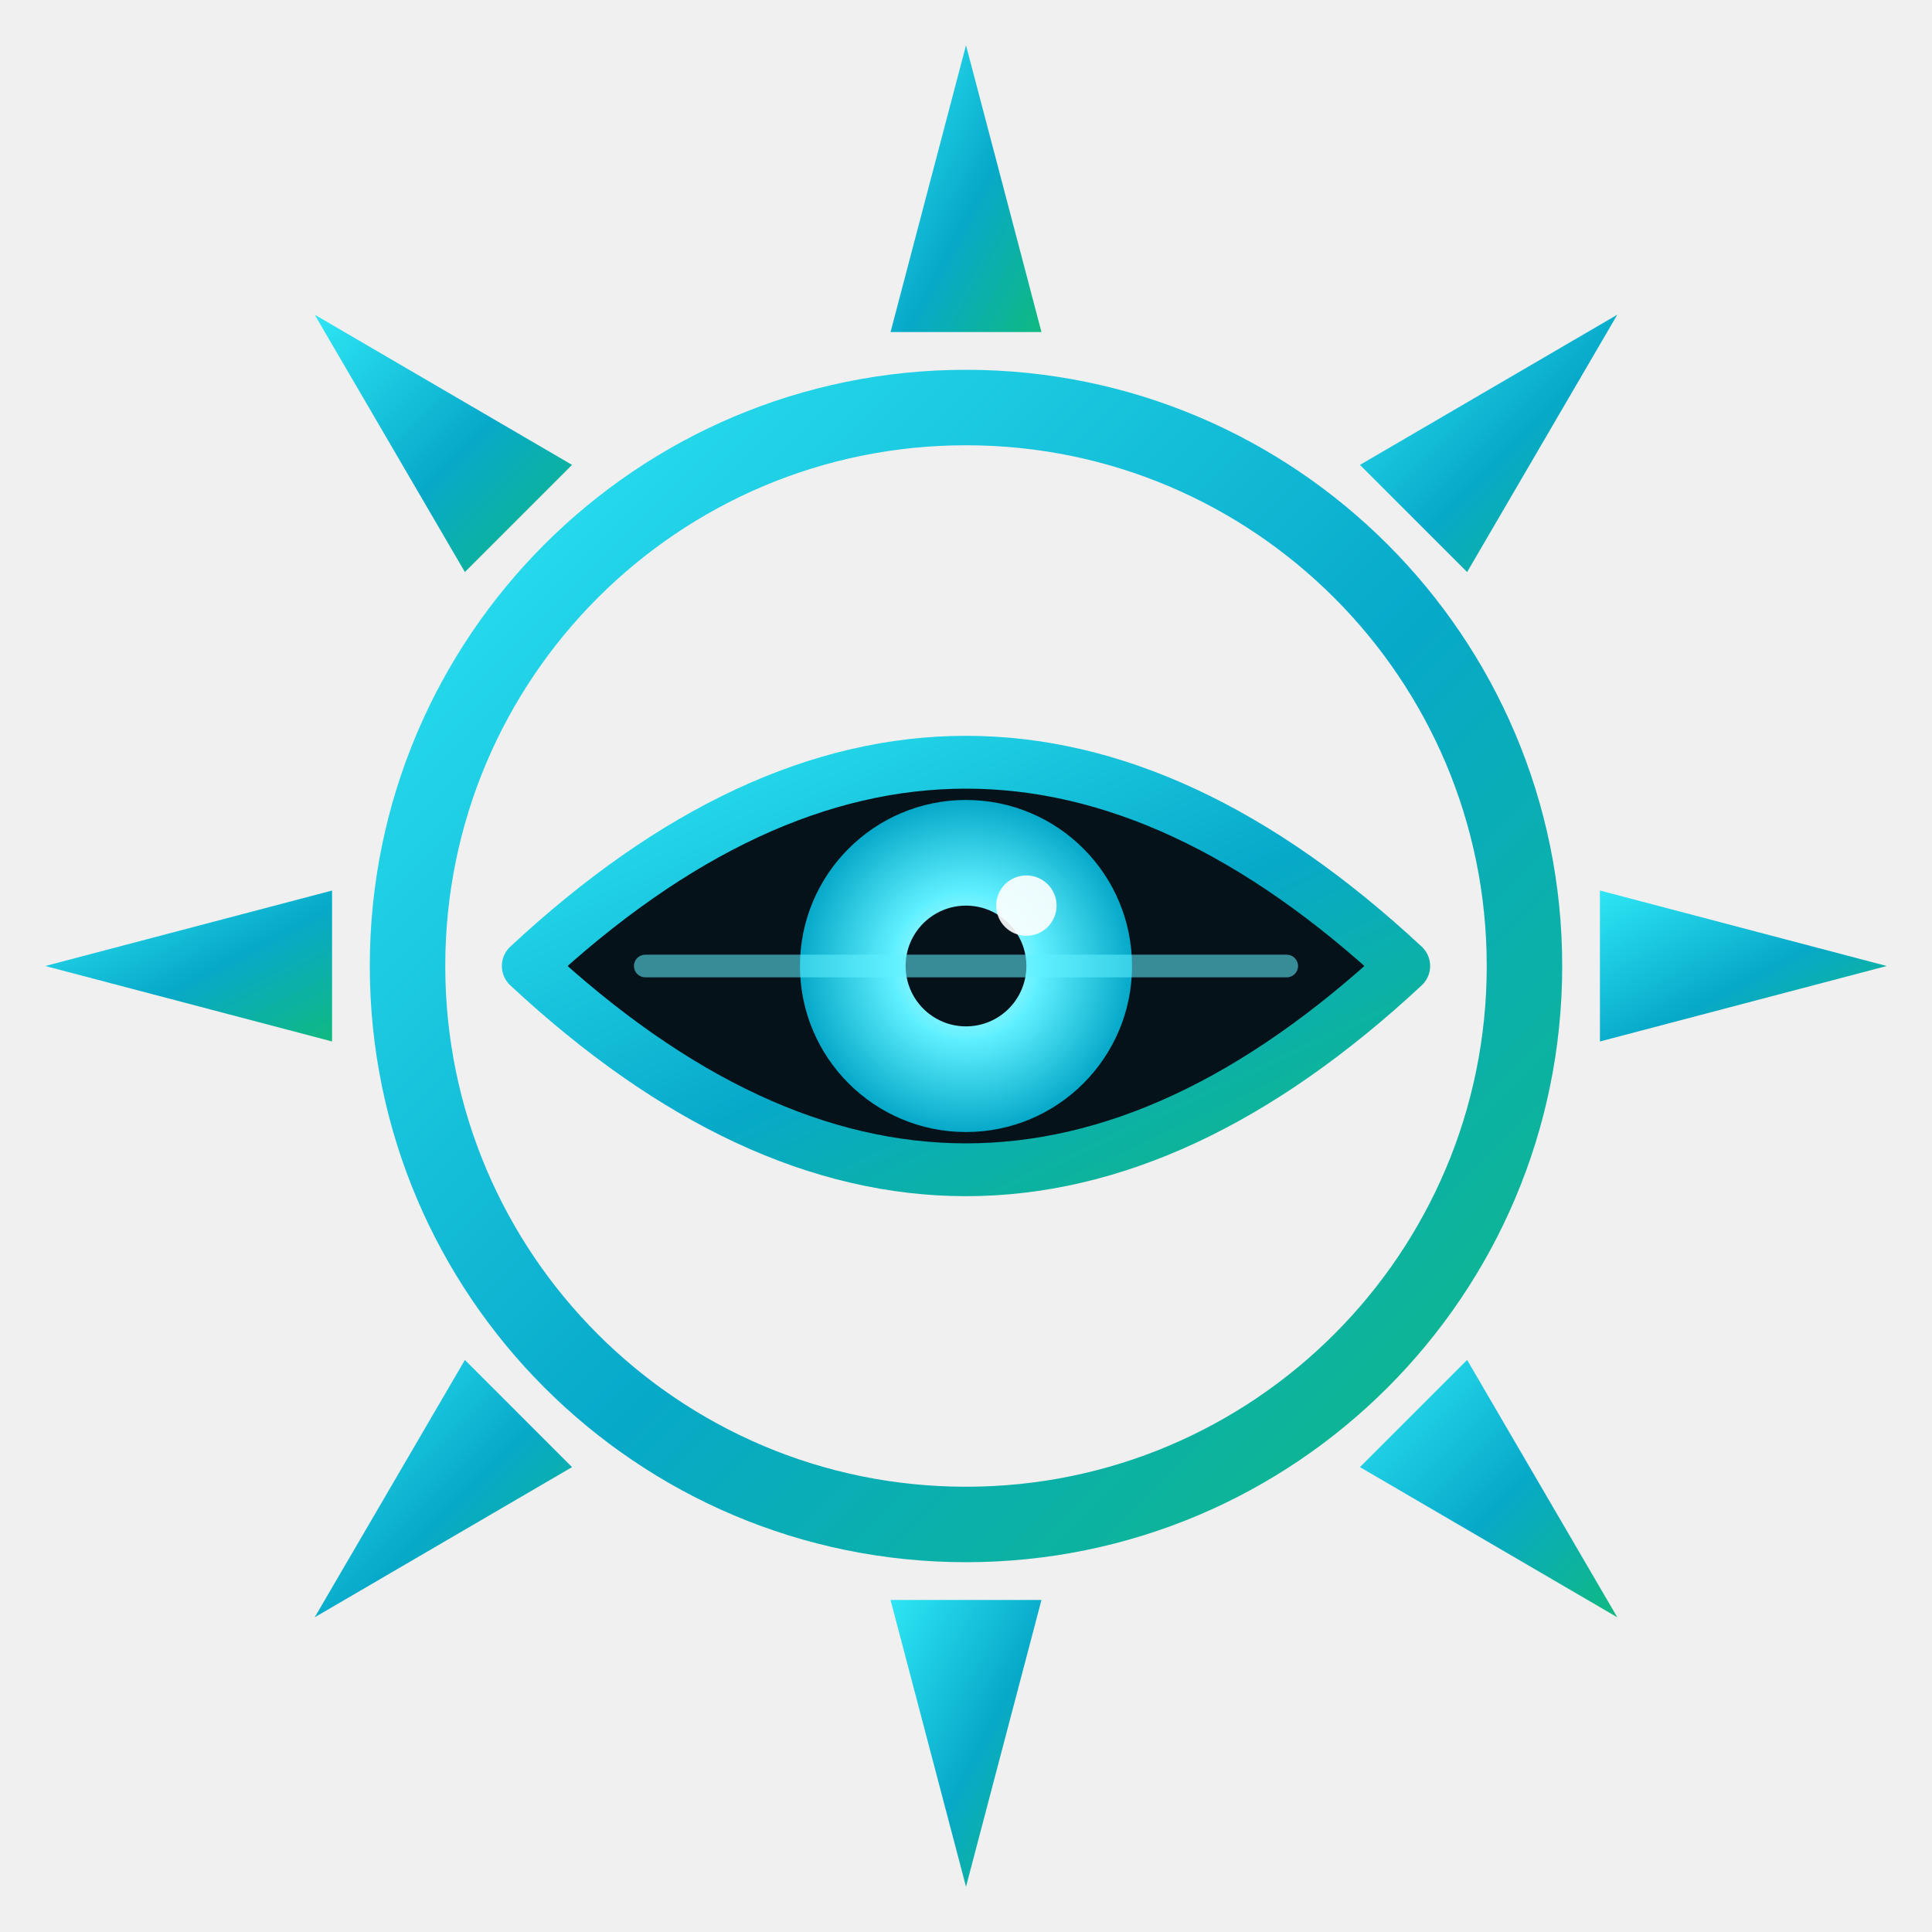
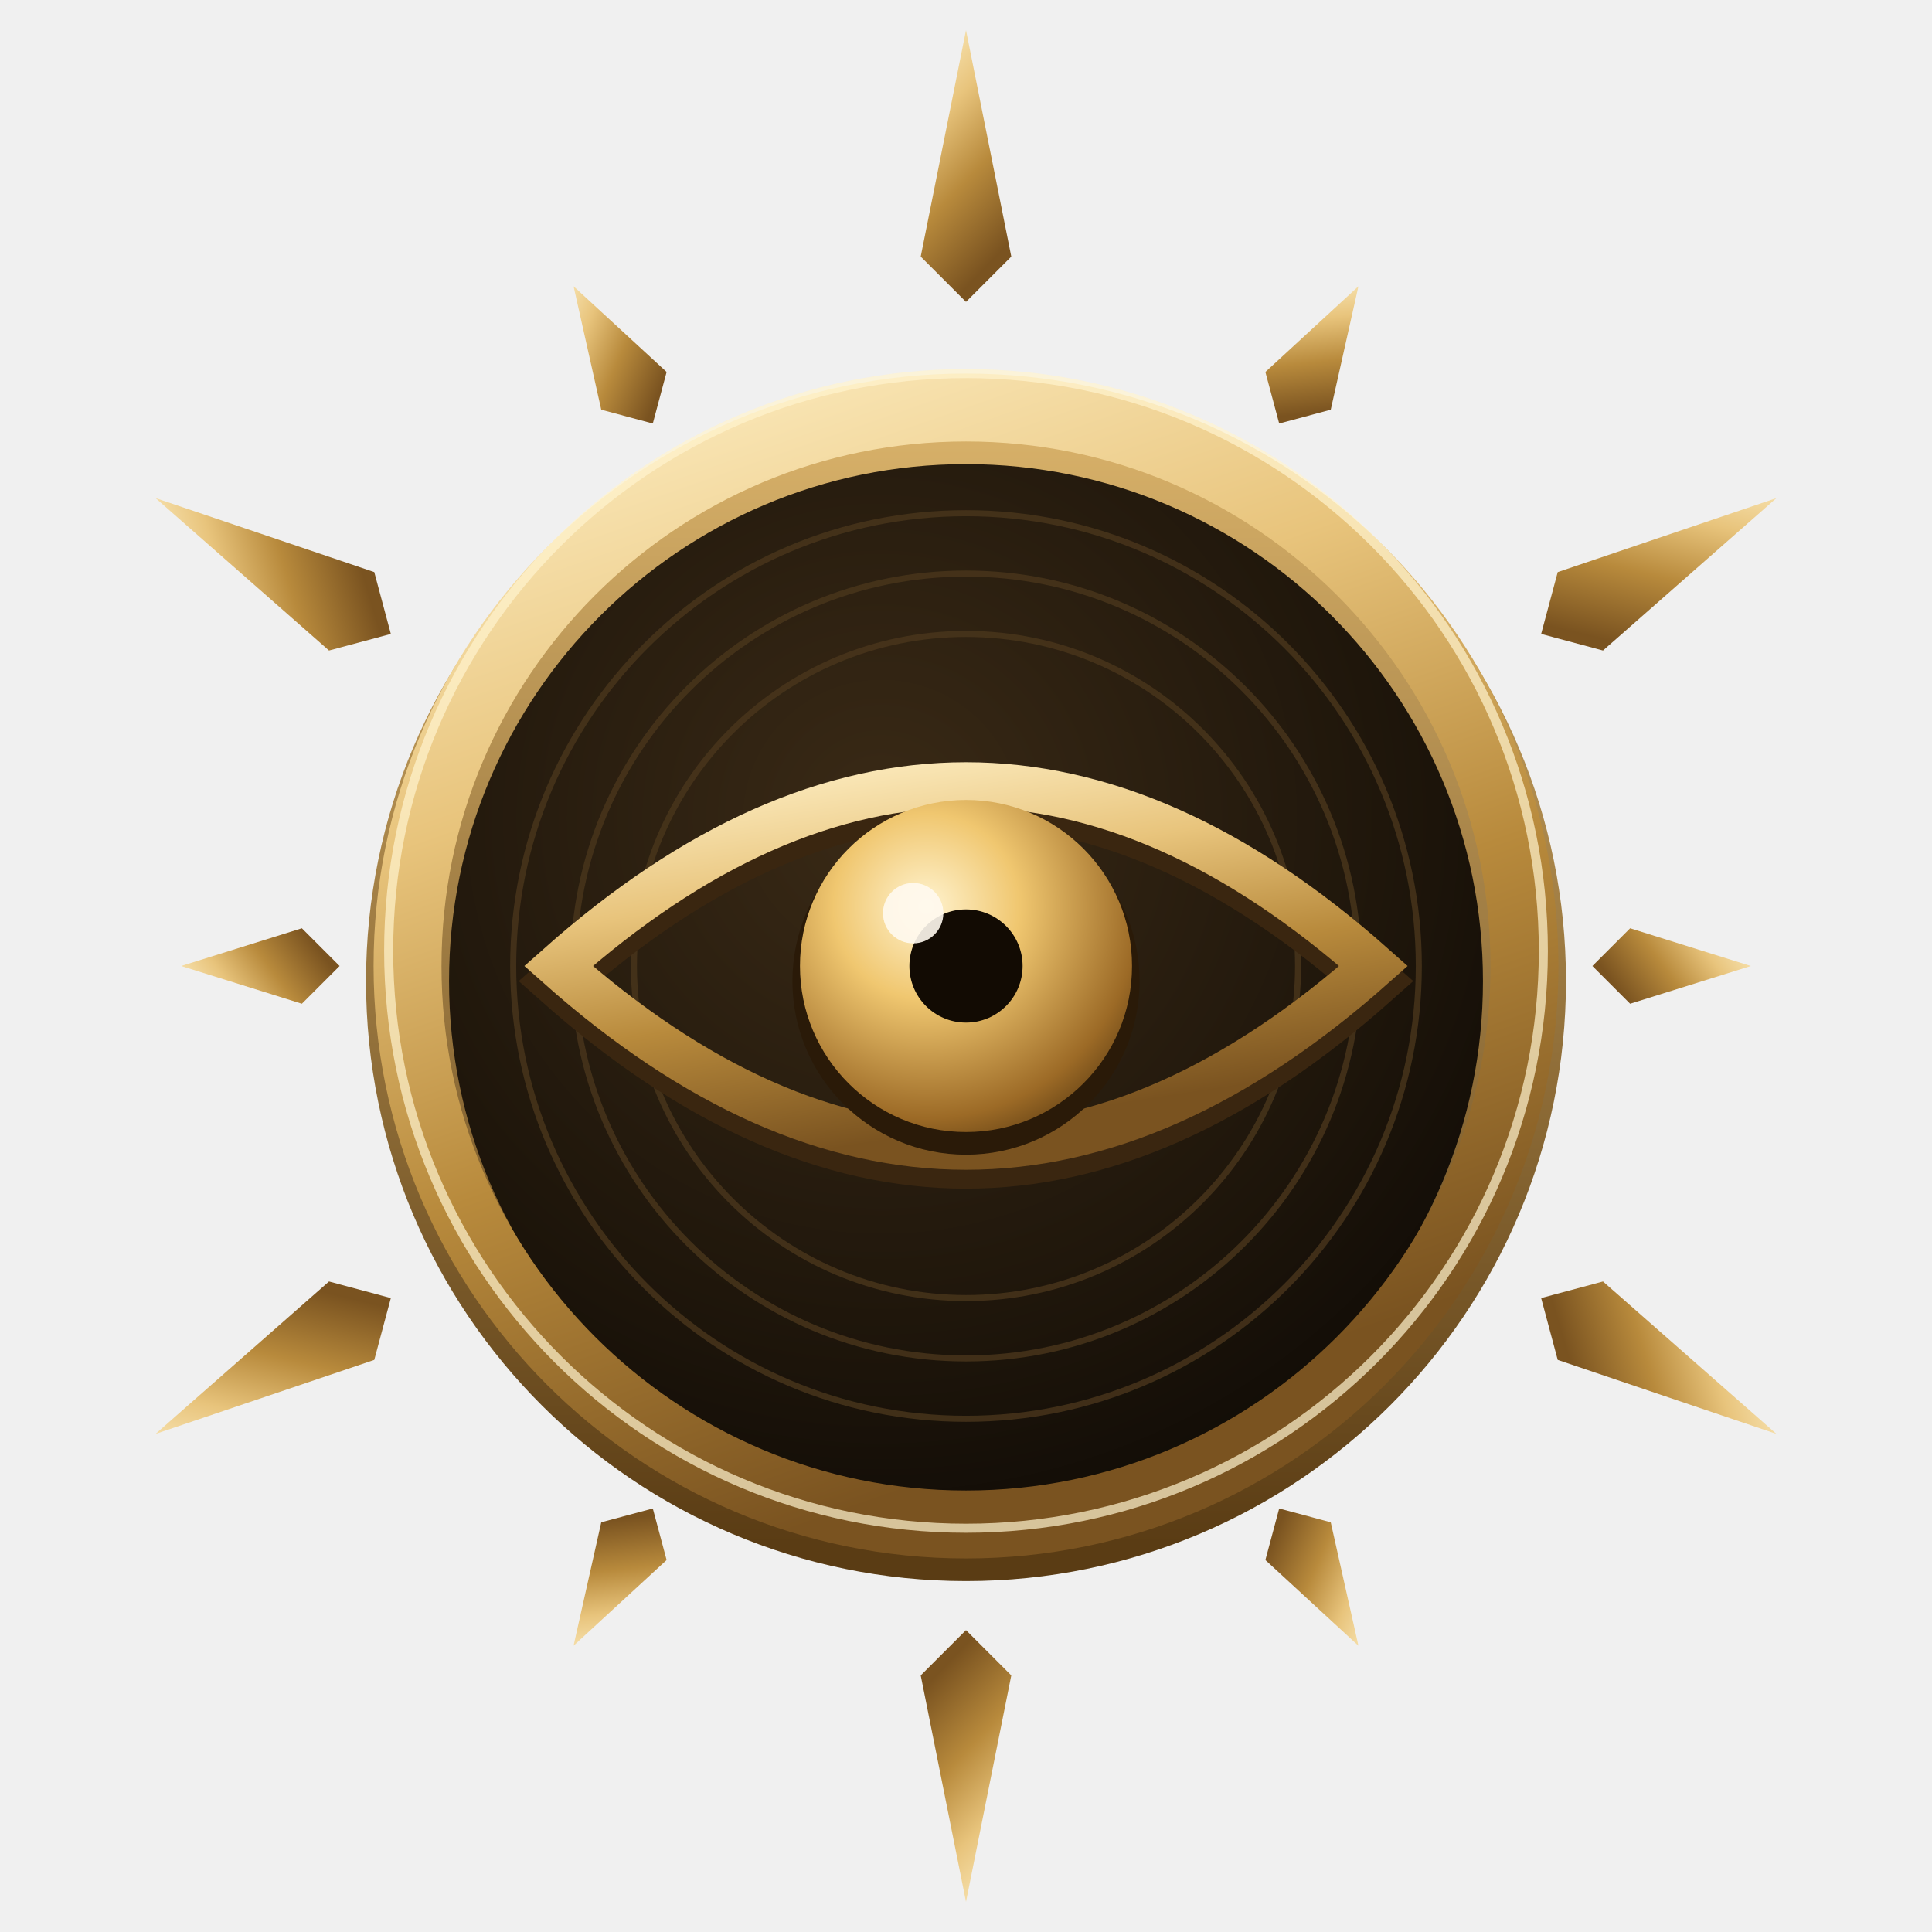
<svg xmlns="http://www.w3.org/2000/svg" viewBox="0 0 256 256">
  <defs>
-     <linearGradient id="g" x1="0" y1="0" x2="1" y2="1">
-       <stop offset="0" stop-color="#2ee6f5" />
-       <stop offset="0.55" stop-color="#07a9c9" />
-       <stop offset="1" stop-color="#10b981" />
+     <linearGradient id="gold" x1="0" y1="0" x2="0.35" y2="1">
+       <stop offset="0" stop-color="#fff1c8" />
+       <stop offset="0.35" stop-color="#e8c47c" />
+       <stop offset="0.65" stop-color="#b88a3c" />
+       <stop offset="1" stop-color="#7a5320" />
    </linearGradient>
-     <radialGradient id="core" cx="0.5" cy="0.5" r="0.5">
-       <stop offset="0" stop-color="#e9fdff" />
-       <stop offset="0.45" stop-color="#5ff0ff" />
-       <stop offset="1" stop-color="#07a9c9" />
+     <linearGradient id="goldEdge" x1="0" y1="1" x2="0" y2="0">
+       <stop offset="0" stop-color="#5a3c14" />
+       <stop offset="1" stop-color="#d9b26a" />
+     </linearGradient>
+     <radialGradient id="plate" cx="0.42" cy="0.36" r="0.75">
+       <stop offset="0" stop-color="#3a2a16" />
+       <stop offset="0.7" stop-color="#1c140a" />
+       <stop offset="1" stop-color="#0d0905" />
    </radialGradient>
+     <radialGradient id="iris" cx="0.38" cy="0.32" r="0.8">
+       <stop offset="0" stop-color="#fff3cf" />
+       <stop offset="0.35" stop-color="#f0c770" />
+       <stop offset="0.8" stop-color="#9c6a26" />
+       <stop offset="1" stop-color="#5b3b12" />
+     </radialGradient>
+     <g id="rayL">
+       <path d="M128 4 L134 34 L128 40 L122 34 Z" />
+     </g>
+     <g id="rayS">
+       <path d="M128 24 L133 40 L128 45 L123 40 Z" />
+     </g>
  </defs>
-   <g fill="url(#g)">
-     <path d="M128 6 L138 44 L118 44 Z" />
-     <path d="M128 250 L118 212 L138 212 Z" />
-     <path d="M6 128 L44 118 L44 138 Z" />
-     <path d="M250 128 L212 138 L212 118 Z" />
-     <path d="M41.7 41.7 L75.8 61.6 L61.6 75.8 Z" />
-     <path d="M214.3 214.3 L180.2 194.4 L194.4 180.2 Z" />
-     <path d="M214.3 41.7 L194.4 75.8 L180.2 61.6 Z" />
-     <path d="M41.7 214.3 L61.6 180.2 L75.8 194.4 Z" />
+   <g fill="url(#gold)">
+     <use href="#rayL" />
+     <use href="#rayS" transform="rotate(30 128 128)" />
+     <use href="#rayL" transform="rotate(60 128 128)" />
+     <use href="#rayS" transform="rotate(90 128 128)" />
+     <use href="#rayL" transform="rotate(120 128 128)" />
+     <use href="#rayS" transform="rotate(150 128 128)" />
+     <use href="#rayL" transform="rotate(180 128 128)" />
+     <use href="#rayS" transform="rotate(210 128 128)" />
+     <use href="#rayL" transform="rotate(240 128 128)" />
+     <use href="#rayS" transform="rotate(270 128 128)" />
+     <use href="#rayL" transform="rotate(300 128 128)" />
+     <use href="#rayS" transform="rotate(330 128 128)" />
  </g>
-   <circle cx="128" cy="128" r="74" fill="none" stroke="url(#g)" stroke-width="10" />
-   <path d="M70 128 Q128 74 186 128 Q128 182 70 128 Z" fill="#06121a" stroke="url(#g)" stroke-width="7" stroke-linejoin="round" />
-   <circle cx="128" cy="128" r="22" fill="url(#core)" />
-   <circle cx="128" cy="128" r="8" fill="#06121a" />
-   <circle cx="136" cy="120" r="4" fill="#ffffff" opacity="0.9" />
-   <rect x="84" y="126.5" width="88" height="3" rx="1.5" fill="#5ff0ff" opacity="0.55" />
+   <circle cx="128" cy="128" r="70" fill="url(#plate)" />
+   <g fill="none" stroke="#4a361b" stroke-width="0.8" opacity="0.8">
+     <circle cx="128" cy="128" r="60" />
+     <circle cx="128" cy="128" r="52" />
+     <circle cx="128" cy="128" r="44" />
+   </g>
+   <circle cx="128" cy="130" r="74" fill="none" stroke="url(#goldEdge)" stroke-width="11" />
+   <circle cx="128" cy="128" r="74" fill="none" stroke="url(#gold)" stroke-width="9" />
+   <circle cx="128" cy="126" r="76.5" fill="none" stroke="#fff3cf" stroke-width="1.2" opacity="0.7" />
+   <path d="M74 130 Q128 82 182 130 Q128 178 74 130 Z" fill="none" stroke="#3a2610" stroke-width="7" />
+   <path d="M74 128 Q128 80 182 128 Q128 176 74 128 Z" fill="none" stroke="url(#gold)" stroke-width="6" />
+   <circle cx="128" cy="130" r="23" fill="#2a1a08" />
+   <circle cx="128" cy="128" r="22" fill="url(#iris)" />
+   <circle cx="128" cy="128" r="7.5" fill="#120b03" />
+   <circle cx="121" cy="121" r="4" fill="#fffaf0" opacity="0.9" />
</svg>
